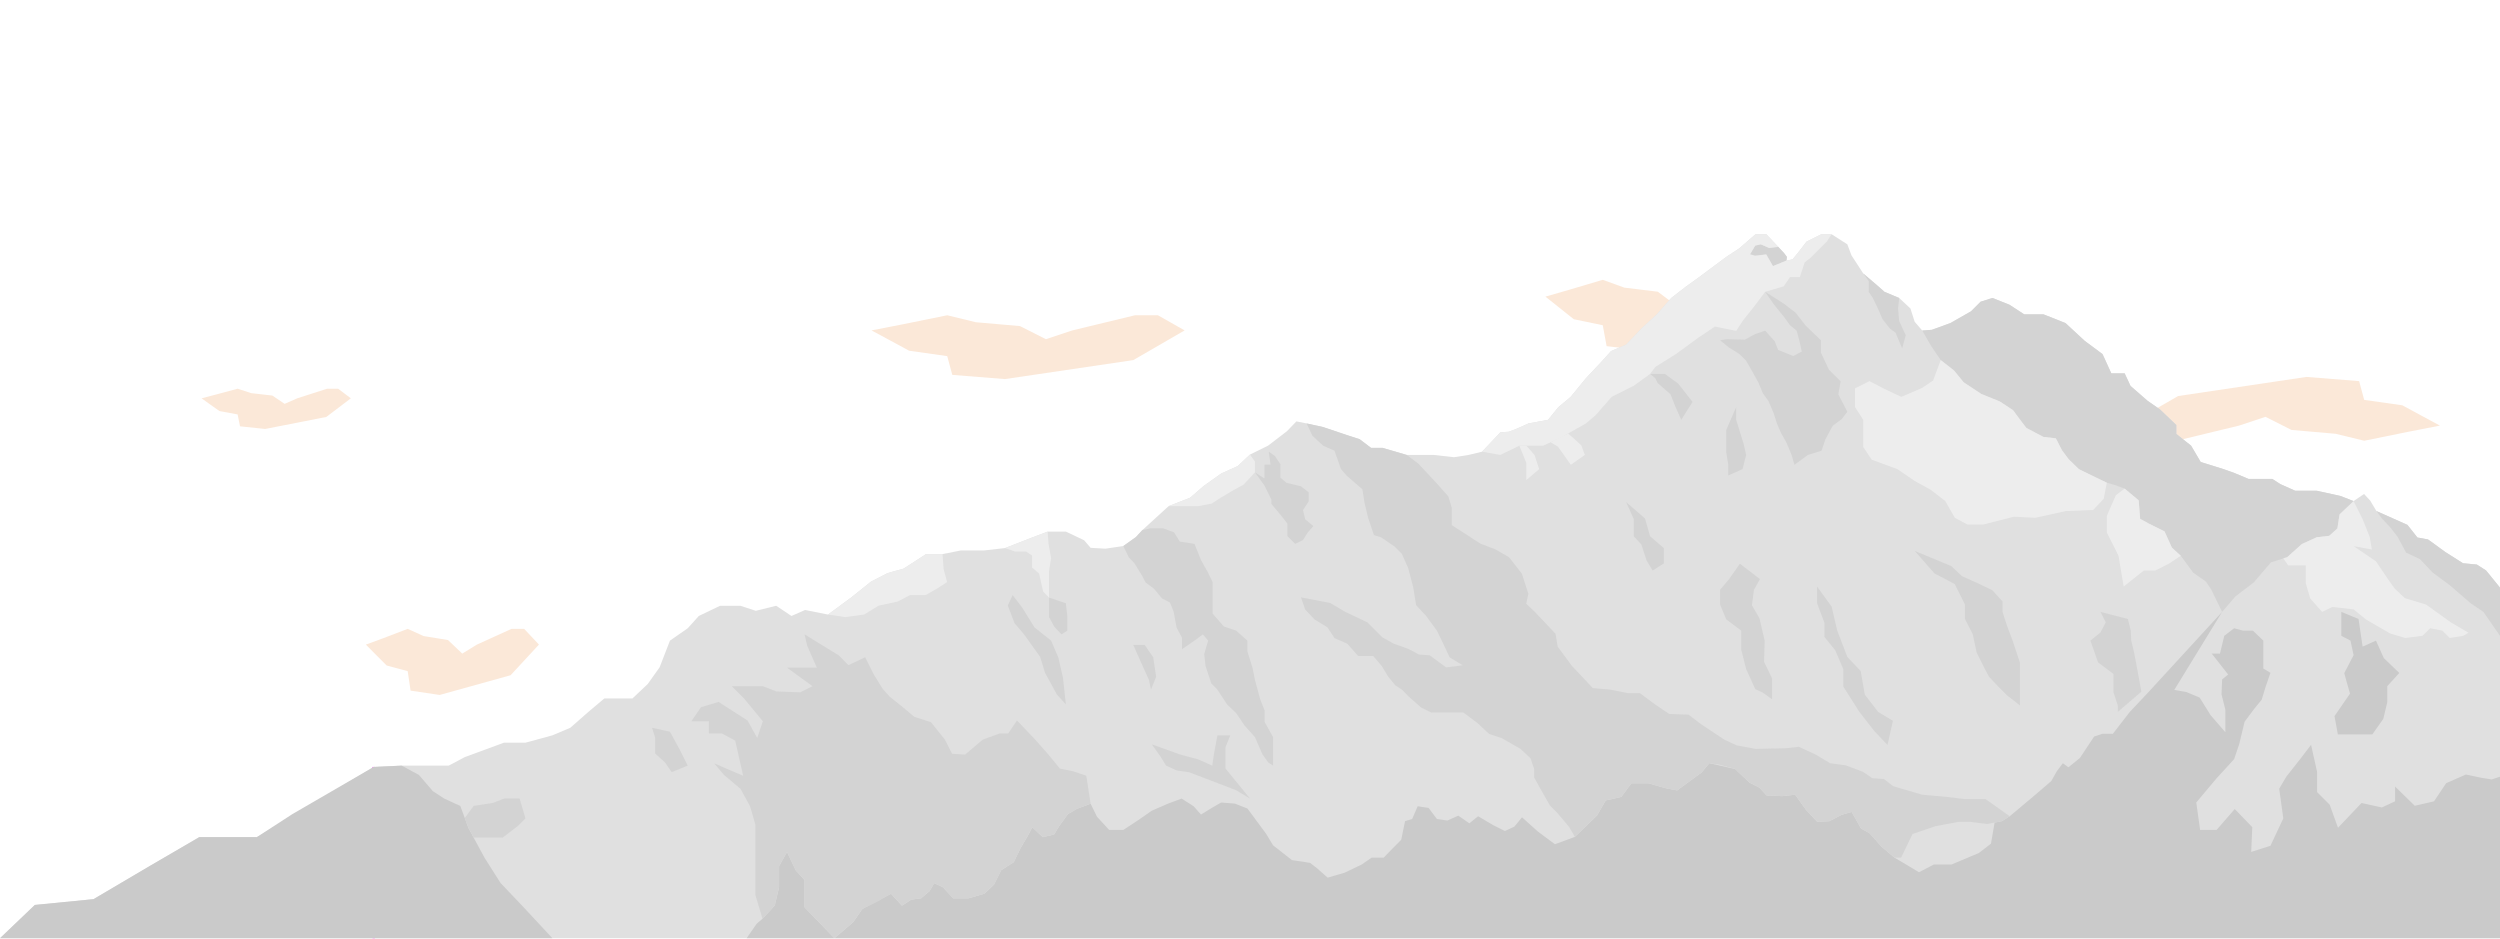
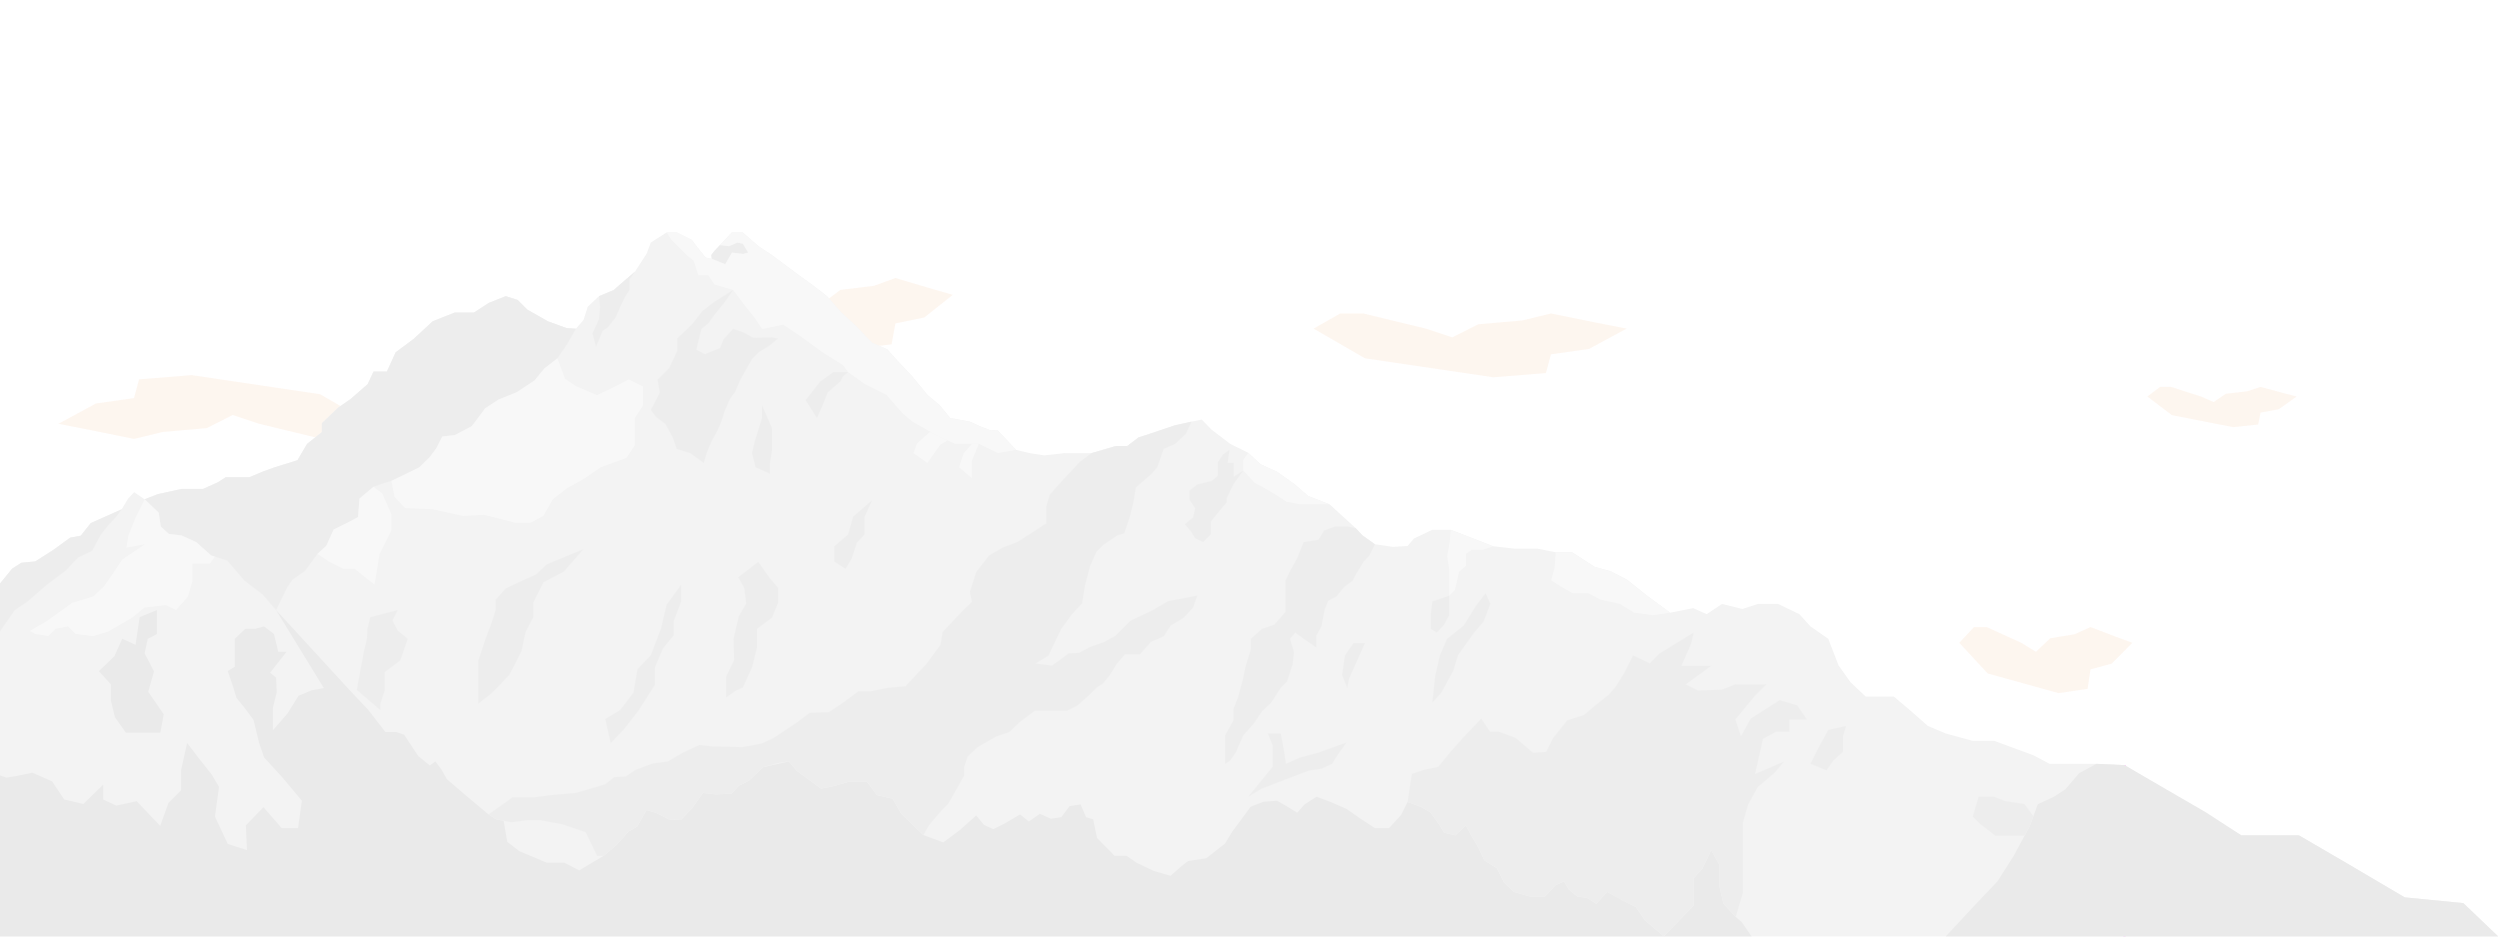
- <svg xmlns="http://www.w3.org/2000/svg" version="1.1" x="0px" y="0px" viewBox="0 0 2080 780.6" style="enable-background:new 0 0 2080 780.6;" xml:space="preserve">
+ <svg xmlns="http://www.w3.org/2000/svg" version="1.1" id="Layer_1" x="0px" y="0px" viewBox="0 0 2080 780.6" style="enable-background:new 0 0 2080 780.6;" xml:space="preserve">
  <style type="text/css">
- 	.st0{fill:#FBE8D8;}
- 	.st1{fill:none;stroke:#FF00FF;stroke-width:2;stroke-miterlimit:10;}
- 	.st2{fill:#E0E0E0;}
- 	.st3{fill:#CACACA;}
- 	.st4{fill:#D3D3D3;}
- 	.st5{fill:#EDEDED;enable-background:new    ;}
+ 	.st0{opacity:0.4;}
+ 	.st1{fill:#FBE8D8;}
+ 	.st2{fill:none;stroke:#FF00FF;stroke-width:2;stroke-miterlimit:10;}
+ 	.st3{fill:#E0E0E0;}
+ 	.st4{fill:#CACACA;}
+ 	.st5{fill:#D3D3D3;}
+ 	.st6{fill:#EDEDED;}
</style>
-   <g id="Layer_6">
-     <polygon class="st0" points="725.1,274.9 740.7,283.3 756.4,291.8 788.1,296.3 792.3,311.9 836.1,315.4 942.9,299.6 985.6,274.9    963.4,262.3 944.3,262.3 892.2,274.9 870.2,282.2 848.6,271.3 811.9,268.1 788.1,262.3 751.7,269.7  " />
-     <polygon class="st0" points="167.7,331.4 175.1,336.7 182.6,342 197.7,344.8 199.7,354.7 220.6,356.9 271.5,346.9 291.9,331.4    281.3,323.4 272.2,323.4 247.3,331.4 236.8,336 226.6,329.1 209,327.1 197.7,323.4 180.3,328.1  " />
-     <polygon class="st0" points="1285.8,246.8 1297.6,256.2 1309.4,265.6 1333.5,270.6 1336.7,288 1369.8,291.9 1450.6,274.2    1482.9,246.8 1466.1,232.8 1451.6,232.8 1412.2,246.8 1395.5,254.9 1379.3,242.7 1351.4,239.3 1333.5,232.8 1305.9,241  " />
-     <polygon class="st0" points="304.4,536.3 313,545 321.7,553.7 339.2,558.4 341.6,574.6 365.8,578.2 424.8,561.8 448.4,536.3    436.1,523.2 425.6,523.2 396.8,536.3 384.6,543.8 372.7,532.5 352.4,529.2 339.2,523.2 319.1,530.9  " />
-     <polygon class="st0" points="2030,354.1 2014.4,345.7 1998.7,337.2 1967,332.7 1962.8,317.1 1919,313.6 1812.2,329.5 1769.5,354.1    1791.8,366.7 1810.8,366.7 1862.9,354.1 1884.9,346.8 1906.5,357.7 1943.2,360.9 1967,366.7 2003.4,359.3  " />
-   </g>
-   <g id="Mids">
-     <line class="st1" x1="310.9" y1="780.6" x2="310.9" y2="638.1" />
-     <polyline class="st2" points="310.9,638.1 334.2,637 351.4,637 373.3,637 386.7,629.9 419.3,617.9 437.2,617.9 459.6,611.8    474.5,605.5 489.4,592.4 502.8,581.1 512,581.1 526.2,581.1 538.9,569.1 548.8,555.2 557.4,533 572.2,522.7 581.4,512.5 599.1,504    616,504 628.8,508.2 645.8,504 658.5,512.5 669.8,507.5 688.9,511.3 708.1,497.2 724.7,483.9 738.5,476.8 751.8,473.1 770.5,461    784.2,461 799.3,458 818.5,458 836.2,456 855.4,448.5 871.6,442.3 886.8,442.3 902,449.5 907.4,455.8 919.7,456.5 934.6,454.3    945,446.9 950.5,441 972.3,421.1 990.2,414.1 1001.4,404.4 1016,394 1029.7,387.8 1040,378.2 1055,370.8 1070.7,358.8    1078.6,350.6 1087.1,352.3 1100.8,355.3 1122.2,362.5 1131.2,365.4 1140.7,372.6 1150.2,372.6 1170.4,378.5 1192.8,378.5    1209.7,380.4 1221.9,378.5 1233.1,375.8 1248.3,359.7 1255.4,359.2 1262.1,356.6 1271.7,352.3 1288,349.3 1296.6,338.7    1306.8,330.2 1319.5,314.7 1332.2,301.2 1340.4,292.1 1352.9,286.7 1366.3,272.7 1378.5,261.5 1390.5,247.9 1402.4,238.7    1413.1,231 1436.2,213.8 1447.1,206.6 1460.6,194.9 1469.6,194.9 1479.5,205.4 1484.1,210.3 1486.7,213.7 1486.3,216.8    1491.4,215.8 1496,210.2 1503.1,201 1515.3,194.9 1523.9,194.9 1537,203.3 1540.4,212.4 1550.2,227.5 1562,237.6 1567.9,242.8    1580.1,247.9 1589.5,256.7 1593,267.7 1599.3,275 1607.3,274.4 1622.7,268.8 1639.9,259 1647.9,251 1657.7,247.9 1671.8,253.5    1684.1,261.5 1700.1,261.5 1718.5,268.8 1734.5,283.6 1749.3,294.6 1756.6,310.6 1767.7,310.6 1772.6,321.1 1786.7,333.4    1797.2,340.7 1810.7,353.6 1810.7,361 1823,370.8 1831,384.4 1850,390.3 1859.2,393.6 1870.9,398.5 1890.6,398.5 1897.3,402.8    1909.6,408.3 1927.5,408.3 1947.1,412.6 1958.2,416.9 1966.9,411 1972,416.5 1977.2,425.2 2003,436.7 2011.3,447.2 2020.1,448.8    2034.4,459.2 2049.2,468.6 2060.7,469.7 2068.4,474.6 2080,488.9 2080,780.6 0,780.6 29,752.9 77.8,748.1 165.8,696.5 213.7,696.5    310.9,638.1  " />
-   </g>
-   <g id="Shadows_Dark">
-     <polygon class="st3" points="621.2,780.6 629.5,768.6 634.4,764.4 644.6,753.4 648.2,738.1 648.2,720.6 654.8,708.9 662.1,724.2    669.4,732.2 669.4,754.9 694.2,780.6 709.9,767.2 717.5,756.2 741.3,743.6 750.4,753.5 758.1,748.5 766.3,747.4 773.4,741.4    777.3,734.8 784.4,738.1 793.1,747.4 805.7,747.4 818.9,743.6 827.1,735.9 833.1,723.9 843.5,717.3 849,705.8 854.5,696.5    858.9,688.3 867.6,696.5 877,694.3 881.3,687.2 888.5,677.3 896.1,672.9 907.4,668.7 912.7,679.5 922.8,690.5 934.6,690.5    946.5,682.7 958.3,674.5 971.6,668.7 983.1,664.4 993.1,670.8 999.2,677.7 1008.2,672.2 1016,667.7 1027.4,668.6 1037.9,672.7    1053.4,693.7 1059.2,703.3 1074.9,715.6 1090,717.9 1095.9,722.5 1104.6,730.2 1118.7,726.1 1132.9,719.3 1141.1,713.6    1151.2,713.6 1155.8,708.8 1165.8,698.7 1169,683.2 1174.9,681.4 1179.5,670.8 1188.6,672.2 1195.5,681.4 1204.2,682.7    1213.3,678.6 1222.5,685 1229.8,679.1 1242.1,686.4 1252.1,691.4 1259.9,687.8 1266.3,680 1279.6,691.9 1293.7,702.4 1310.3,696.3    1328.7,678.5 1335.9,666 1349,663 1357.3,651.7 1371.6,651.7 1385.9,655.8 1395.4,657.6 1415.6,642.8 1422.2,635 1443.6,639.8    1455.5,651.1 1463.8,655.3 1469.8,661.8 1482.9,662.4 1493.6,661.2 1502.5,673.7 1512,683.8 1522.1,683.2 1532.3,677.9    1540.6,675.5 1548.3,689.2 1555.5,693.3 1565.6,704.6 1576.3,713.6 1586.6,719.7 1596.6,725.7 1608.9,719.3 1623.6,719.3    1646.4,709.7 1656.5,701.9 1659.5,684.4 1665.6,683.2 1672.1,679.1 1691.2,663.1 1706.7,649.8 1711.3,641.6 1716.3,635    1720.9,638.4 1730.5,630.6 1742.3,612.8 1749.2,610.5 1757.9,610.5 1772,592.3 1787.1,576.3 1848.8,509.1 1809,574 1819.1,575.8    1830.1,580.4 1839.2,595 1851.5,609.2 1851.5,590.4 1848.3,577.7 1848.8,565.3 1853.8,561.2 1845.6,550.7 1840.1,543.8 1847,543.8    1850.6,529 1858.8,522.7 1866.2,524.7 1874.4,524.7 1883.1,533 1883.1,556.2 1889,559.8 1884.9,571.7 1881.7,582.2 1875.3,590    1867.5,600.5 1863,619.2 1858.8,631.6 1843.8,648 1827.3,667.7 1830.5,690.5 1844.2,690.5 1859.3,673.1 1873.9,688.2 1873,708.8    1889,703.7 1899.7,680.9 1896.3,656.2 1902.2,646.2 1914.1,631.1 1922.8,619.7 1927.8,642.1 1927.8,659 1938.3,669.5 1945.2,688.7    1964.8,668.1 1981.7,671.8 1992.7,666.7 1992.7,654.4 2009.1,670.4 2025.1,666.7 2035.2,651.6 2051.6,644.4 2064.4,647.1    2073.1,648.5 2080,646.2 2080,780.6  " />
-     <polygon class="st3" points="1962.3,611 1973.8,611 1982.9,598.1 1986.2,584.3 1986.2,570.9 1996.2,559.9 1983.3,547.5 1976.8,533    1965.7,538 1962.3,515 1948,509.1 1948,529 1955.6,533 1958.2,545.1 1950.4,560.1 1955.2,577.1 1942.3,595.8 1945.1,611  " />
-     <polygon class="st3" points="310.9,638.1 334.2,637 348.6,644.8 360.1,658.2 369.6,664.4 383,670.6 389.7,688.8 403.1,713.6    416.5,734.7 435.6,754.8 459.6,780.6 0,780.6 29,752.9 77.8,748.1 124.7,720.4 165.8,696.5 213.7,696.5 243.3,677.3  " />
-   </g>
-   <g id="Shadows_Light">
-     <polygon class="st4" points="1958.2,416.9 1946.5,428 1944.7,439.7 1937.9,445.8 1927.5,447 1915.2,452.6 1902.9,463.6    1889.4,467.9 1875.2,484.5 1859.9,496.2 1848.8,509.1 1839.7,490.4 1835.3,483.9 1824.8,476.5 1814.4,462.4 1807,455.6    1800.9,442.1 1787.4,435.4 1780.6,431.7 1779.4,416.3 1767.7,406.5 1759.1,403.4 1752.9,401.6 1743.1,397.3 1729.6,390.3    1721,381.9 1715.5,374.5 1710.5,364.7 1700.1,363.5 1686,356.1 1680.4,349.9 1674.9,341.3 1663.8,334 1648.5,327.8 1633.7,318    1625.7,308.2 1614.7,299.6 1606.7,287.9 1599.3,275 1607.3,274.4 1622.7,268.8 1639.9,259 1647.9,251 1657.7,247.9 1671.8,253.5    1684.1,261.5 1700.1,261.5 1718.5,268.8 1734.5,283.6 1749.3,294.6 1756.6,310.6 1767.7,310.6 1772.6,321.1 1786.7,333.4    1797.2,340.7 1810.7,353.6 1810.7,361 1823,370.8 1831,384.4 1850,390.3 1859.2,393.6 1870.9,398.5 1890.6,398.5 1897.3,402.8    1909.6,408.3 1927.5,408.3 1947.1,412.6  " />
-     <polygon class="st4" points="1977.2,425.2 1981.6,431.2 1988.8,438.9 1994.8,446.6 2001.9,459.8 2013.5,465.3 2023.9,476.3    2038.7,487.3 2055.8,502.1 2066.2,509.1 2080,529 2080,488.9 2068.4,474.6 2060.7,469.7 2049.2,468.6 2034.4,459.2 2020.1,448.8    2011.3,447.2 2003,436.7  " />
-     <polygon class="st4" points="1082.4,497 1085.9,507.1 1093.7,515.4 1104.4,521.9 1110.3,530.9 1121,535.6 1130,545.8 1142.5,545.8    1149.6,554.1 1155,563 1160.9,570.2 1166.3,573.7 1172.2,579.7 1182.3,588.6 1190.7,592.8 1204.4,592.8 1217.5,592.8 1229.4,601.7    1238.9,610.6 1249.6,614.2 1265.1,623.1 1273.4,630.9 1276.4,639.8 1276.4,646.9 1281.7,656.4 1289.5,670.1 1296,676.7 1305.5,688    1310.3,696.3 1328.7,678.5 1335.9,666 1349,663 1357.3,651.7 1371.6,651.7 1385.9,655.8 1395.4,657.6 1415.6,642.8 1422.2,635    1430.5,636.2 1443.6,639.8 1455.5,651.1 1463.8,655.3 1469.8,661.8 1482.9,662.4 1493.6,661.2 1502.5,673.7 1512,683.8    1522.1,683.2 1532.3,677.9 1540.6,675.5 1548.3,689.2 1555.5,693.3 1565.6,704.6 1576.3,713.6 1581.7,713.6 1591.2,693.9    1610.2,687.4 1629.3,683.8 1639.4,683.8 1653.1,685.6 1665.6,683.2 1672.1,679.1 1651.9,664.8 1634,664.8 1619.7,663 1599.3,661.2    1575.1,654.1 1567.4,648.1 1557.8,647.5 1550.1,642.2 1535.8,636.8 1522.7,635 1510.8,627.9 1496.6,621.3 1486.4,622.5    1460.8,623.1 1444.8,620.1 1434.7,615.4 1415,602.3 1404.9,594.6 1388.8,594 1377.2,586.2 1364.4,576.7 1354.3,576.7 1339.4,573.7    1325.2,572.5 1318,564.8 1307.9,554.1 1296,538 1294.2,527.3 1277,509.1 1269.8,502.3 1271.6,494 1266.2,477.3 1255.5,463.6    1244.2,457.1 1231.7,452.3 1207.9,436.9 1207.9,422.6 1205,413 1195.5,402.3 1180,385.7 1170.4,378.5 1150.2,372.6 1140.7,372.6    1131.2,365.4 1122.2,362.5 1113.3,359.5 1100.8,355.3 1087.1,352.3 1091.9,362.5 1100.8,370.8 1110.3,375 1115.7,390.3    1120.5,395.8 1133.5,407.1 1135.3,418.4 1138.3,430.9 1143.1,445.2 1149,447 1160.3,454.7 1166.3,460.7 1171.6,472.6 1175.8,488.6    1178.2,503.5 1186.5,512.4 1195.5,524.7 1200.8,535.6 1206.1,546.9 1216.9,553.5 1203.2,555.3 1189.5,545.2 1180.6,544.6    1171.6,539.8 1159.7,535.6 1150.2,530.3 1137.7,517.8 1119.3,509.1 1106.8,501.7  " />
-     <polygon class="st4" points="1431.1,283.1 1438.6,289.2 1447,294.4 1452.7,300 1457.8,308.9 1463,318.3 1466.7,327.2 1471.4,333.7    1475.6,343.6 1478.4,352.3 1481.7,360 1486.4,368.4 1490.6,378.5 1493,386.7 1504.2,378.5 1515.5,375 1518.7,365.6 1524.8,354.3    1532.3,348.7 1537,342.6 1529.5,328.1 1531.4,317.3 1521.6,307.5 1515,293.4 1515,283.1 1502.3,270.9 1493.9,260.1 1484.1,252.6    1468.6,242.8 1476.1,253.6 1484.1,263.4 1489.2,270.5 1494.8,275.1 1497.2,284 1499.1,292.5 1492,296.2 1479.4,291.1 1476.6,284    1468.6,275.1 1460.2,278 1451.7,282.6 1436.7,282.2  " />
-     <polygon class="st4" points="1550.2,227.5 1554.8,233.9 1554.8,242.8 1558.2,247.9 1562.4,256.6 1566.2,265.5 1572.5,273.5    1577.1,276.8 1582.6,289.9 1585.6,278.9 1580.1,267.1 1579.2,257 1580.1,247.9 1567.9,242.8 1562,237.6  " />
-     <polygon class="st4" points="694.2,780.6 669.4,754.9 669.4,741.7 669.4,732.2 662.1,724.2 654.8,708.9 648.2,720.6 648.2,738.1    644.6,753.4 634.4,764.4 628.5,744.7 628.5,730.1 628.5,718.4 628.5,703 628.5,686.2 624.1,670.9 616.1,656.3 602.2,644.6    594.2,635.1 609.5,641.7 618.3,645.4 611.7,616.2 600.8,610.3 589.8,610.3 589.8,600.1 575.2,600.1 583.2,588.4 597.8,584    621.9,599.4 630,614 634.7,600.1 619,581.1 608.8,570.9 634.7,570.9 646,575.3 665.8,576 676,570.9 654.8,555.5 667.2,555.5    679.6,555.5 671.6,537.3 669.4,527.8 697.9,545.3 705.9,553.4 719.8,546.8 727.1,561.4 734.4,573.1 740.2,579.6 751.2,588.4    760.7,596.4 774.5,600.8 786.2,615.4 792.1,627.1 803,627.8 817.6,615.4 831.5,610.3 838.8,610.3 846.1,599.4 860.7,614.7    871.7,627.1 881.9,639.5 892.8,641.7 903.8,645.4 907.4,668.7 896.1,672.9 888.5,677.3 881.3,687.2 877,694.3 867.6,696.5    858.9,688.3 854.5,696.5 849,705.8 843.5,717.3 833.1,723.9 827.1,735.9 818.9,743.6 805.7,747.4 793.1,747.4 784.4,738.1    777.3,734.8 773.4,741.4 766.3,747.4 758.1,748.5 750.4,753.5 741.3,743.6 729,750.7 717.5,756.2 709.9,767.2  " />
-     <path class="st4" d="M1100.8,370.8" />
-     <polygon class="st4" points="1055.6,375.8 1060.7,379.4 1065.3,386.2 1065.3,397.4 1070.4,401.7 1082.4,404.6 1088.8,409.6    1088.8,417.2 1084.1,424.4 1085.9,432 1092.7,437.7 1088,443.1 1084.1,449.3 1077.6,452.5 1071.1,446 1071.1,435.6 1065.7,428.7    1057.8,419.3 1057.8,415.7 1052,403.9 1044.1,393 1052,398.1 1052,386.6 1057.1,386.6  " />
-     <polygon class="st4" points="934.6,454.3 939.1,463.6 943.9,468.7 950.5,479.5 953.1,484.6 960.1,489.8 966.8,497.9 973.4,501.3    976.4,508.7 979,522.4 983.4,530.5 983.4,540.1 993.8,533 1000.8,527.8 1005.2,533 1001.9,544.2 1003,554.1 1007.8,568.6    1012.6,573.4 1021.1,586.3 1028.5,593.3 1035.2,603.3 1044.1,613.3 1050.4,627.7 1055.2,634.4 1059.2,637 1059.2,627.7    1059.2,613.3 1052.2,600.7 1052.2,591.1 1048.5,581.9 1044.1,565.6 1042.2,556 1037.8,541.9 1037.8,533 1028.5,524.7 1018.2,521.2    1008.9,510.5 1008.9,499.8 1008.9,484.3 1004.9,476.1 999.3,466.1 993.8,452.5 981.6,450.6 976.8,442.9 967.5,439.5 957.5,439.5    950.5,441 945,446.9  " />
-     <polygon class="st4" points="1651.6,557 1654.9,563.1 1662.8,571.5 1669.8,578.5 1680.6,586.9 1680.6,568.7 1680.6,551.4    1674.5,533 1669.8,520.5 1666.1,509.1 1666.1,500.4 1657.7,491.1 1646,485.5 1632.4,479.4 1623.5,471 1593.1,458.4 1609.5,477.1    1626.3,485.9 1634.8,502.8 1634.8,514.9 1641.3,527.6 1644.6,543  " />
-     <polygon class="st4" points="1747.6,509.1 1752,517.8 1747.6,526.2 1739.2,533 1745.6,551.1 1758.4,560.7 1758.4,575.9 1762,586.9    1762,592.3 1781.6,575.5 1778.7,559.5 1775.6,543 1773.2,533 1772.8,524.7 1770.4,515  " />
-     <polygon class="st4" points="1372.9,311.1 1377.2,314.7 1379.2,318.7 1389.9,328.1 1393.7,337.8 1398.8,349.3 1408.2,334.4    1396.2,319.1 1385.2,311.1  " />
-     <polygon class="st4" points="1436.2,357.8 1436.2,376.1 1437.9,386.7 1437.9,395.6 1449.8,390.3 1452.8,378.5 1450.7,369.3    1444.5,349.3 1444.5,338.7  " />
-     <polygon class="st4" points="1352.9,417.7 1359.3,431.8 1359.3,446.2 1365.6,453 1369.9,466.2 1375,474.7 1384.3,468.8 1384.3,456    1372.9,446.2 1368.6,431.3  " />
-     <polygon class="st4" points="844.1,518.5 852,527.8 865.4,546.5 869.4,559.6 879.3,577.8 886.8,586.1 884.4,563.9 880.5,546.9    874.5,533 860.7,522 850.4,505.4 842.5,495.1 838.5,503.8  " />
-     <polyline class="st4" points="872.8,497.2 872.8,513.4 877.3,521.6 883.2,527.8 888,524.7 888,512.5 886.8,501.9 872.8,497.2  " />
-     <polygon class="st4" points="942.9,536.6 948.9,550.1 956,565.9 957.6,573.8 961.9,563.1 959.5,546.9 952.4,536.6  " />
-     <polygon class="st4" points="958.3,619.3 965.9,630 970.2,637 978.9,641 989.6,642.6 1008.2,649.7 1028.7,657.6 1040,664.4    1019.6,639.4 1019.6,621.7 1023.6,611.8 1012.9,611.8 1010.1,626.8 1008.6,637 996.9,631.8 981.7,627.7  " />
-     <polygon class="st4" points="1479.5,205.4 1471.9,206.3 1465,203.3 1460.4,204.3 1456,211.6 1460.1,212.8 1469.5,211.7    1475.1,221.4 1486.3,216.8 1486.7,213.7 1484.1,210.3  " />
-     <polygon class="st4" points="1431.1,490.7 1431.1,503 1436.2,515.3 1448.7,524.7 1448.7,540.5 1452.8,556.7 1460.4,573.4    1466.5,576.2 1474.4,581.8 1474.4,564.5 1467.7,550.7 1468.2,533 1463.8,514.2 1457.6,503.6 1459.3,490.7 1464.3,481.8 1447.6,469    1438.6,481.8  " />
-     <polygon class="st4" points="1511.8,488 1511.8,501.9 1517.9,518.1 1517.9,529.9 1526.9,541 1533.6,556.7 1533.6,571.2 1547,592.3    1559.3,608.1 1570.4,619.8 1574.9,599.7 1562.6,592.3 1551.5,577.9 1548.1,558.3 1537,546.6 1528.6,524.7 1523.9,504.7  " />
-     <polygon class="st4" points="394.1,696.9 404.7,696.9 418.2,696.9 431.1,687 437.2,680.9 432.3,664.4 419.4,664.4 410.2,668    394.1,670.5 386.7,680.6 389.7,688.8  " />
-     <polygon class="st4" points="542.5,605.5 545.1,613.8 545.1,626.9 553.4,634.5 558.8,642.4 572.2,637 565.7,624 557.4,608.8  " />
-   </g>
-   <g id="Highlights">
-     <g>
-       <polygon class="st5" points="1447.1,206.6 1436.2,213.8 1413.1,231 1402.4,238.7 1390.5,247.9 1378.5,261.5 1366.3,272.7     1352.9,286.7 1340.4,292.1 1332.2,301.2 1319.5,314.7 1306.8,330.2 1296.6,338.7 1288,349.3 1271.7,352.3 1262.1,356.6     1255.4,359.2 1248.3,359.7 1233.1,375.8 1248.3,378.5 1264.1,370.8 1283.9,370.8 1298.2,364.3 1319.5,352.3 1327.6,345.4     1340.9,330.2 1359.2,321 1372.9,311.1 1377.2,305.3 1394.3,294.6 1413.1,280.9 1426.8,271.7 1444.5,275.3 1450.2,266.6     1459.9,254.4 1468.6,242.8 1484.1,238.2 1489.3,230.5 1497.5,230.5 1501.5,218.3 1506.6,214.3 1513.2,207.7 1519.9,201     1523.9,194.9 1515.3,194.9 1503.1,201 1496,210.2 1491.4,215.8 1486.3,216.8 1475.1,221.4 1469.5,211.7 1460.1,212.8 1456,211.6     1460.4,204.3 1465,203.3 1471.9,206.3 1479.5,205.4 1469.6,194.9 1460.6,194.9   " />
-       <polygon class="st5" points="972.3,421.1 996.9,421.1 1008.1,419 1015.6,414.1 1026.4,407.7 1034.7,403.2 1044.1,393 1044.1,384     1040,378.2 1029.7,387.8 1016,394 1001.4,404.4 990.2,414.1   " />
-       <polygon class="st5" points="836.2,456 844.6,458.9 853.7,458.9 858.7,462.2 858.7,472.2 864.5,477.2 867.9,492.2 872.8,497.2     872.8,475.1 874.5,464.3 872.4,452.5 871.6,442.3 855.4,448.5   " />
-       <polygon class="st5" points="688.9,511.3 703.1,513.4 718.9,511.3 731,503.9 746.8,500.5 757.2,495.1 770.1,495.1 779.6,489.7     788,484.3 785.1,473.5 784.2,461 770.5,461 751.8,473.1 738.5,476.8 724.7,483.9 708.1,497.2   " />
-       <polygon class="st5" points="1899.7,464.6 1903.8,470.4 1918.4,470.4 1918.4,485.3 1922.1,497.9 1932,509.1 1940.5,505     1958.2,507 1968.6,515.5 1988.7,527.1 2001.2,530.8 2015.5,529 2021.9,522.7 2032.1,524.7 2038.2,530.8 2049.4,529 2053.8,526.4     2039.2,517.9 2018.5,503 2000.9,497.7 1992.4,489.7 1987.3,482.6 1976.8,467 1958.2,454.4 1973.4,457.2 1971.7,447 1965.6,431.7     1958.2,416.9 1946.5,428 1944.7,439.7 1937.9,445.8 1927.5,447 1915.2,452.6 1902.9,463.6   " />
-       <polygon class="st5" points="1557.3,382.5 1578.6,390.3 1593.1,400.2 1606.5,407.6 1618.5,416.9 1626.4,430.8 1636.9,436.4     1650.1,436.4 1675.6,429.9 1693.3,430.8 1718.8,425.2 1741.5,424.3 1750.3,415 1752.9,401.6 1729.6,390.3 1721,381.9     1715.5,374.5 1710.5,364.7 1700.1,363.5 1686,356.1 1674.9,341.3 1663.8,334 1648.5,327.8 1633.7,318 1625.7,308.2 1614.7,299.6     1608.3,316.6 1599.3,322.7 1581.9,330.2 1567.9,323.6 1555.4,317.1 1543.4,323.1 1543.4,338.7 1550.2,349.3 1550.2,371.9   " />
-       <polygon class="st5" points="1766.9,488 1783.6,474.7 1793.2,474.7 1804.5,469 1814.4,462.4 1807,455.6 1800.9,442.1     1787.4,435.4 1780.6,431.7 1779.4,416.3 1767.7,406.5 1760.4,412 1752.9,429.2 1752.9,443.1 1762.6,462.4   " />
-       <polygon class="st5" points="1304.6,360.7 1308.8,364.3 1315.7,370.6 1318.6,378.5 1306.9,386.7 1296.2,371.6 1290.1,368   " />
-       <polygon class="st5" points="1269.9,370.8 1276.7,378.5 1280.6,390.3 1269.9,399.4 1269.9,385.1 1264.1,370.8   " />
+   <g class="st0">
+     <g id="Layer_6">
+       <polygon class="st1" points="1326.8,268.2 1290.4,260.8 1266.6,266.6 1229.9,269.8 1208.3,280.7 1186.3,273.4 1134.2,260.8     1115.1,260.8 1092.9,273.4 1135.6,298.1 1242.4,313.9 1286.2,310.4 1290.4,294.8 1322.1,290.3 1337.8,281.8 1353.4,273.4   " />
+       <polygon class="st1" points="1898.2,326.6 1880.8,321.9 1869.5,325.6 1851.9,327.6 1841.7,334.5 1831.2,329.9 1806.3,321.9     1797.2,321.9 1786.6,329.9 1807,345.4 1857.9,355.4 1878.8,353.2 1880.8,343.3 1895.9,340.5 1903.4,335.2 1910.8,329.9   " />
+       <polygon class="st1" points="772.6,239.5 745,231.3 727.1,237.8 699.2,241.2 683,253.4 666.3,245.3 626.9,231.3 612.4,231.3     595.6,245.3 627.9,272.7 708.7,290.4 741.8,286.5 745,269.1 769.1,264.1 780.9,254.7 792.7,245.3   " />
+       <polygon class="st1" points="1759.4,529.4 1739.3,521.7 1726.1,527.7 1705.8,531 1693.9,542.3 1681.7,534.8 1652.9,521.7     1642.4,521.7 1630.1,534.8 1653.7,560.3 1712.7,576.7 1736.9,573.1 1739.3,556.9 1756.8,552.2 1765.5,543.5 1774.1,534.8   " />
+       <polygon class="st1" points="75.1,357.8 111.5,365.2 135.3,359.4 172,356.2 193.6,345.3 215.6,352.6 267.7,365.2 286.7,365.2     309,352.6 266.3,328 159.5,312.1 115.7,315.6 111.5,331.2 79.8,335.7 64.1,344.2 48.5,352.6   " />
+     </g>
+     <g id="Mids">
+       <line class="st2" x1="1767.6" y1="636.6" x2="1767.6" y2="779.1" />
+       <polyline class="st3" points="1767.6,636.6 1864.8,695 1912.7,695 2000.7,746.6 2049.5,751.4 2078.5,779.1 -1.5,779.1 -1.5,487.4     10.1,473.1 17.8,468.2 29.3,467.1 44.1,457.7 58.4,447.3 67.2,445.7 75.5,435.2 101.3,423.7 106.5,415 111.6,409.5 120.3,415.4     131.4,411.1 151,406.8 168.9,406.8 181.2,401.3 187.9,397 207.6,397 219.3,392.1 228.5,388.8 247.5,382.9 255.5,369.3     267.8,359.5 267.8,352.1 281.3,339.2 291.8,331.9 305.9,319.6 310.8,309.1 321.9,309.1 329.2,293.1 344,282.1 360,267.3     378.4,260 394.4,260 406.7,252 420.8,246.4 430.6,249.5 438.6,257.5 455.8,267.3 471.2,272.9 479.2,273.5 485.5,266.2 489,255.2     498.4,246.4 510.6,241.3 516.5,236.1 528.3,226 538.1,210.9 541.5,201.8 554.6,193.4 563.2,193.4 575.4,199.5 582.5,208.7     587.1,214.3 592.2,215.3 591.8,212.2 594.4,208.8 599,203.9 608.9,193.4 617.9,193.4 631.4,205.1 642.3,212.3 665.4,229.5     676.1,237.2 688,246.4 700,260 712.2,271.2 725.6,285.2 738.1,290.6 746.3,299.7 759,313.2 771.7,328.7 781.9,337.2 790.5,347.8     806.8,350.8 816.4,355.1 823.1,357.7 830.2,358.2 845.4,374.3 856.6,377 868.8,378.9 885.7,377 908.1,377 928.3,371.1     937.8,371.1 947.3,363.9 956.3,361 977.7,353.8 991.4,350.8 999.9,349.1 1007.8,357.3 1023.5,369.3 1038.5,376.7 1048.8,386.3     1062.5,392.5 1077.1,402.9 1088.3,412.6 1106.2,419.6 1128,439.5 1133.5,445.4 1143.9,452.8 1158.8,455 1171.1,454.3 1176.5,448     1191.7,440.8 1206.9,440.8 1223.1,447 1242.3,454.5 1260,456.5 1279.2,456.5 1294.3,459.5 1308,459.5 1326.7,471.6 1340,475.3     1353.8,482.4 1370.4,495.7 1389.6,509.8 1408.7,506 1420,511 1432.7,502.5 1449.7,506.7 1462.5,502.5 1479.4,502.5 1497.1,511     1506.3,521.2 1521.1,531.5 1529.7,553.7 1539.6,567.6 1552.3,579.6 1566.5,579.6 1575.7,579.6 1589.1,590.9 1604,604     1618.9,610.3 1641.3,616.4 1659.2,616.4 1691.8,628.4 1705.2,635.5 1727.1,635.5 1744.3,635.5 1767.6,636.6   " />
+     </g>
+     <g id="Shadows_Dark">
+       <polygon class="st4" points="-1.5,779.1 -1.5,644.7 5.4,647 14.1,645.6 26.9,642.9 43.3,650.1 53.4,665.2 69.4,668.9 85.8,652.9     85.8,665.2 96.8,670.3 113.7,666.6 133.3,687.2 140.2,668 150.7,657.5 150.7,640.6 155.7,618.2 164.4,629.6 176.3,644.7     182.2,654.7 178.8,679.4 189.5,702.2 205.5,707.3 204.6,686.7 219.2,671.6 234.3,689 248,689 251.2,666.2 234.7,646.5     219.7,630.1 215.5,617.7 211,599 203.2,588.5 196.8,580.7 193.6,570.2 189.5,558.3 195.4,554.7 195.4,531.5 204.1,523.2     212.3,523.2 219.7,521.2 227.9,527.5 231.5,542.3 238.4,542.3 232.9,549.2 224.7,559.7 229.7,563.8 230.2,576.2 227,588.9     227,607.7 239.3,593.5 248.4,578.9 259.4,574.3 269.5,572.5 229.7,507.6 291.4,574.8 306.5,590.8 320.6,609 329.3,609     336.2,611.3 348,629.1 357.6,636.9 362.2,633.5 367.2,640.1 371.8,648.3 387.3,661.6 406.4,677.6 412.9,681.7 419,682.9     422,700.4 432.1,708.2 454.9,717.8 469.6,717.8 481.9,724.2 491.9,718.2 502.2,712.1 512.9,703.1 523,691.8 530.2,687.7     537.9,674 546.2,676.4 556.4,681.7 566.5,682.3 576,672.2 584.9,659.7 595.6,660.9 608.7,660.3 614.7,653.8 623,649.6     634.9,638.3 656.3,633.5 662.9,641.3 683.1,656.1 692.6,654.3 706.9,650.2 721.2,650.2 729.5,661.5 742.6,664.5 749.8,677     768.2,694.8 784.8,700.9 798.9,690.4 812.2,678.5 818.6,686.3 826.4,689.9 836.4,684.9 848.7,677.6 856,683.5 865.2,677.1     874.3,681.2 883,679.9 889.9,670.7 899,669.3 903.6,679.9 909.5,681.7 912.7,697.2 922.7,707.3 927.3,712.1 937.4,712.1     945.6,717.8 959.8,724.6 973.9,728.7 982.6,721 988.5,716.4 1003.6,714.1 1019.3,701.8 1025.1,692.2 1040.6,671.2 1051.1,667.1     1062.5,666.2 1070.3,670.7 1079.3,676.2 1085.4,669.3 1095.4,662.9 1106.9,667.2 1120.2,673 1132,681.2 1143.9,689 1155.7,689     1165.8,678 1171.1,667.2 1182.4,671.4 1190,675.8 1197.2,685.7 1201.5,692.8 1210.9,695 1219.6,686.8 1224,695 1229.5,704.3     1235,715.8 1245.4,722.4 1251.4,734.4 1259.6,742.1 1272.8,745.9 1285.4,745.9 1294.1,736.6 1301.2,733.3 1305.1,739.9     1312.2,745.9 1320.4,747 1328.1,752 1337.2,742.1 1361,754.7 1368.6,765.7 1384.3,779.1 1409.1,753.4 1409.1,730.7 1416.4,722.7     1423.7,707.4 1430.3,719.1 1430.3,736.6 1433.9,751.9 1444.1,762.9 1449,767.1 1457.3,779.1   " />
+       <polygon class="st4" points="133.4,609.5 136.2,594.3 123.3,575.6 128.1,558.6 120.3,543.6 122.9,531.5 130.5,527.5 130.5,507.6     116.2,513.5 112.8,536.5 101.7,531.5 95.2,546 82.3,558.4 92.3,569.4 92.3,582.8 95.6,596.6 104.7,609.5 116.2,609.5   " />
+       <polygon class="st4" points="1835.2,675.8 1864.8,695 1912.7,695 1953.8,718.9 2000.7,746.6 2049.5,751.4 2078.5,779.1     1618.9,779.1 1642.9,753.3 1662,733.2 1675.4,712.1 1688.8,687.3 1695.5,669.1 1708.9,662.9 1718.4,656.7 1729.9,643.3     1744.3,635.5 1767.6,636.6   " />
+     </g>
+     <g id="Shadows_Light">
+       <polygon class="st5" points="131.4,411.1 151,406.8 168.9,406.8 181.2,401.3 187.9,397 207.6,397 219.3,392.1 228.5,388.8     247.5,382.9 255.5,369.3 267.8,359.5 267.8,352.1 281.3,339.2 291.8,331.9 305.9,319.6 310.8,309.1 321.9,309.1 329.2,293.1     344,282.1 360,267.3 378.4,260 394.4,260 406.7,252 420.8,246.4 430.6,249.5 438.6,257.5 455.8,267.3 471.2,272.9 479.2,273.5     471.8,286.4 463.8,298.1 452.8,306.7 444.8,316.5 430,326.3 414.7,332.5 403.6,339.8 398.1,348.4 392.5,354.6 378.4,362     368,363.2 363,373 357.5,380.4 348.9,388.8 335.4,395.8 325.6,400.1 319.4,401.9 310.8,405 299.1,414.8 297.9,430.2 291.1,433.9     277.6,440.6 271.5,454.1 264.1,460.9 253.7,475 243.2,482.4 238.8,488.9 229.7,507.6 218.6,494.7 203.3,483 189.1,466.4     175.6,462.1 163.3,451.1 151,445.5 140.6,444.3 133.8,438.2 132,426.5 120.3,415.4   " />
+       <polygon class="st5" points="75.5,435.2 67.2,445.7 58.4,447.3 44.1,457.7 29.3,467.1 17.8,468.2 10.1,473.1 -1.5,487.4     -1.5,527.5 12.3,507.6 22.7,500.6 39.8,485.8 54.6,474.8 65,463.8 76.6,458.3 83.7,445.1 89.7,437.4 96.9,429.7 101.3,423.7   " />
+       <polygon class="st5" points="971.7,500.2 959.2,507.6 940.8,516.3 928.3,528.8 918.8,534.1 906.9,538.3 897.9,543.1 889,543.7     875.3,553.8 861.6,552 872.4,545.4 877.7,534.1 883,523.2 892,510.9 900.3,502 902.7,487.1 906.9,471.1 912.2,459.2 918.2,453.2     929.5,445.5 935.4,443.7 940.2,429.4 943.2,416.9 945,405.6 958,394.3 962.8,388.8 968.2,373.5 977.7,369.3 986.6,361     991.4,350.8 977.7,353.8 965.2,358 956.3,361 947.3,363.9 937.8,371.1 928.3,371.1 908.1,377 898.5,384.2 883,400.8 873.5,411.5     870.6,421.1 870.6,435.4 846.8,450.8 834.3,455.6 823,462.1 812.3,475.8 806.9,492.5 808.7,500.8 801.5,507.6 784.3,525.8     782.5,536.5 770.6,552.6 760.5,563.3 753.3,571 739.1,572.2 724.2,575.2 714.1,575.2 701.3,584.7 689.7,592.5 673.6,593.1     663.5,600.8 643.8,613.9 633.7,618.6 617.7,621.6 592.1,621 581.9,619.8 567.7,626.4 555.8,633.5 542.7,635.3 528.4,640.7     520.7,646 511.1,646.6 503.4,652.6 479.2,659.7 458.8,661.5 444.5,663.3 426.6,663.3 406.4,677.6 412.9,681.7 425.4,684.1     439.1,682.3 449.2,682.3 468.3,685.9 487.3,692.4 496.8,712.1 502.2,712.1 512.9,703.1 523,691.8 530.2,687.7 537.9,674     546.2,676.4 556.4,681.7 566.5,682.3 576,672.2 584.9,659.7 595.6,660.9 608.7,660.3 614.7,653.8 623,649.6 634.9,638.3     648,634.7 656.3,633.5 662.9,641.3 683.1,656.1 692.6,654.3 706.9,650.2 721.2,650.2 729.5,661.5 742.6,664.5 749.8,677     768.2,694.8 773,686.5 782.5,675.2 789,668.6 796.8,654.9 802.1,645.4 802.1,638.3 805.1,629.4 813.4,621.6 828.9,612.7     839.6,609.1 849.1,600.2 861,591.3 874.1,591.3 887.8,591.3 896.2,587.1 906.3,578.2 912.2,572.2 917.6,568.7 923.5,561.5     928.9,552.6 936,544.3 948.5,544.3 957.5,534.1 968.2,529.4 974.1,520.4 984.8,513.9 992.6,505.6 996.1,495.5   " />
+       <polygon class="st5" points="641.8,280.7 626.8,281.1 618.3,276.5 609.9,273.6 601.9,282.5 599.1,289.6 586.5,294.7 579.4,291     581.3,282.5 583.7,273.6 589.3,269 594.4,261.9 602.4,252.1 609.9,241.3 594.4,251.1 584.6,258.6 576.2,269.4 563.5,281.6     563.5,291.9 556.9,306 547.1,315.8 549,326.6 541.5,341.1 546.2,347.2 553.7,352.8 559.8,364.1 563,373.5 574.3,377 585.5,385.2     587.9,377 592.1,366.9 596.8,358.5 600.1,350.8 602.9,342.1 607.1,332.2 611.8,325.7 615.5,316.8 620.7,307.4 625.8,298.5     631.5,292.9 639.9,287.7 647.4,281.6   " />
+       <polygon class="st5" points="516.5,236.1 510.6,241.3 498.4,246.4 499.3,255.5 498.4,265.6 492.9,277.4 495.9,288.4 501.4,275.3     506,272 512.3,264 516.1,255.1 520.3,246.4 523.7,241.3 523.7,232.4 528.3,226   " />
+       <polygon class="st5" points="1368.6,765.7 1361,754.7 1349.5,749.2 1337.2,742.1 1328.1,752 1320.4,747 1312.2,745.9     1305.1,739.9 1301.2,733.3 1294.1,736.6 1285.4,745.9 1272.8,745.9 1259.6,742.1 1251.4,734.4 1245.4,722.4 1235,715.8     1229.5,704.3 1224,695 1219.6,686.8 1210.9,695 1201.5,692.8 1197.2,685.7 1190,675.8 1182.4,671.4 1171.1,667.2 1174.7,643.9     1185.7,640.2 1196.6,638 1206.8,625.6 1217.8,613.2 1232.4,597.9 1239.7,608.8 1247,608.8 1260.9,613.9 1275.5,626.3     1286.4,625.6 1292.3,613.9 1304,599.3 1317.8,594.9 1327.3,586.9 1338.3,578.1 1344.1,571.6 1351.4,559.9 1358.7,545.3     1372.6,551.9 1380.6,543.8 1409.1,526.3 1406.9,535.8 1398.9,554 1411.3,554 1423.7,554 1402.5,569.4 1412.7,574.5 1432.5,573.8     1443.8,569.4 1469.7,569.4 1459.5,579.6 1443.8,598.6 1448.5,612.5 1456.6,597.9 1480.7,582.5 1495.3,586.9 1503.3,598.6     1488.7,598.6 1488.7,608.8 1477.7,608.8 1466.8,614.7 1460.2,643.9 1469,640.2 1484.3,633.6 1476.3,643.1 1462.4,654.8     1454.4,669.4 1450,684.7 1450,701.5 1450,716.9 1450,728.6 1450,743.2 1444.1,762.9 1433.9,751.9 1430.3,736.6 1430.3,719.1     1423.7,707.4 1416.4,722.7 1409.1,730.7 1409.1,740.2 1409.1,753.4 1384.3,779.1   " />
+       <path class="st5" d="M977.7,369.3" />
+       <polygon class="st5" points="1021.4,385.1 1026.5,385.1 1026.5,396.6 1034.4,391.5 1026.5,402.4 1020.7,414.2 1020.7,417.8     1012.8,427.2 1007.4,434.1 1007.4,444.5 1000.9,451 994.4,447.8 990.5,441.6 985.8,436.2 992.6,430.5 994.4,422.9 989.7,415.7     989.7,408.1 996.1,403.1 1008.1,400.2 1013.2,395.9 1013.2,384.7 1017.8,377.9 1022.9,374.3   " />
+       <polygon class="st5" points="1133.5,445.4 1128,439.5 1121,438 1111,438 1101.7,441.4 1096.9,449.1 1084.7,451 1079.2,464.6     1073.6,474.6 1069.6,482.8 1069.6,498.3 1069.6,509 1060.3,519.7 1050,523.2 1040.7,531.5 1040.7,540.4 1036.3,554.5     1034.4,564.1 1030,580.4 1026.3,589.6 1026.3,599.2 1019.3,611.8 1019.3,626.2 1019.3,635.5 1023.3,632.9 1028.1,626.2     1034.4,611.8 1043.3,601.8 1050,591.8 1057.4,584.8 1065.9,571.9 1070.7,567.1 1075.5,552.6 1076.6,542.7 1073.3,531.5     1077.7,526.3 1084.7,531.5 1095.1,538.6 1095.1,529 1099.5,520.9 1102.1,507.2 1105.1,499.8 1111.7,496.4 1118.4,488.3     1125.4,483.1 1128,478 1134.6,467.2 1139.4,462.1 1143.9,452.8   " />
+       <polygon class="st5" points="433.9,541.5 437.2,526.1 443.7,513.4 443.7,501.3 452.2,484.4 469,475.6 485.4,456.9 455,469.5     446.1,477.9 432.5,484 420.8,489.6 412.4,498.9 412.4,507.6 408.7,519 404,531.5 397.9,549.9 397.9,567.2 397.9,585.4 408.7,577     415.7,570 423.6,561.6 426.9,555.5   " />
+       <polygon class="st5" points="308.1,513.5 305.7,523.2 305.3,531.5 302.9,541.5 299.8,558 296.9,574 316.5,590.8 316.5,585.4     320.1,574.4 320.1,559.2 332.9,549.6 339.3,531.5 330.9,524.7 326.5,516.3 330.9,507.6   " />
+       <polygon class="st5" points="693.3,309.6 682.3,317.6 670.3,332.9 679.7,347.8 684.8,336.3 688.6,326.6 699.3,317.2 701.3,313.2     705.6,309.6   " />
+       <polygon class="st5" points="634,337.2 634,347.8 627.8,367.8 625.7,377 628.7,388.8 640.6,394.1 640.6,385.2 642.3,374.6     642.3,356.3   " />
+       <polygon class="st5" points="709.9,429.8 705.6,444.7 694.2,454.5 694.2,467.3 703.5,473.2 708.6,464.7 712.9,451.5 719.2,444.7     719.2,430.3 725.6,416.2   " />
+       <polygon class="st5" points="1240,502.3 1236,493.6 1228.1,503.9 1217.8,520.5 1204,531.5 1198,545.4 1194.1,562.4 1191.7,584.6     1199.2,576.3 1209.1,558.1 1213.1,545 1226.5,526.3 1234.4,517   " />
+       <polyline class="st5" points="1205.7,495.7 1191.7,500.4 1190.5,511 1190.5,523.2 1195.3,526.3 1201.2,520.1 1205.7,511.9     1205.7,495.7   " />
+       <polygon class="st5" points="1126.1,535.1 1119,545.4 1116.6,561.6 1120.9,572.3 1122.5,564.4 1129.6,548.6 1135.6,535.1   " />
+       <polygon class="st5" points="1096.8,626.2 1081.6,630.3 1069.9,635.5 1068.4,625.3 1065.6,610.3 1054.9,610.3 1058.9,620.2     1058.9,637.9 1038.5,662.9 1049.8,656.1 1070.3,648.2 1088.9,641.1 1099.6,639.5 1108.3,635.5 1112.6,628.5 1120.2,617.8   " />
+       <polygon class="st5" points="594.4,208.8 591.8,212.2 592.2,215.3 603.4,219.9 609,210.2 618.4,211.3 622.5,210.1 618.1,202.8     613.5,201.8 606.6,204.8 599,203.9   " />
+       <polygon class="st5" points="639.9,480.3 630.9,467.5 614.2,480.3 619.2,489.2 620.9,502.1 614.7,512.7 610.3,531.5 610.8,549.2     604.1,563 604.1,580.3 612,574.7 618.1,571.9 625.7,555.2 629.8,539 629.8,523.2 642.3,513.8 647.4,501.5 647.4,489.2   " />
+       <polygon class="st5" points="554.6,503.2 549.9,523.2 541.5,545.1 530.4,556.8 527,576.4 515.9,590.8 503.6,598.2 508.1,618.3     519.2,606.6 531.5,590.8 544.9,569.7 544.9,555.2 551.6,539.5 560.6,528.4 560.6,516.6 566.7,500.4 566.7,486.5   " />
+       <polygon class="st5" points="1688.8,687.3 1691.8,679.1 1684.4,669 1668.3,666.5 1659.1,662.9 1646.2,662.9 1641.3,679.4     1647.4,685.5 1660.3,695.4 1673.8,695.4 1684.4,695.4   " />
+       <polygon class="st5" points="1521.1,607.3 1512.8,622.5 1506.3,635.5 1519.7,640.9 1525.1,633 1533.4,625.4 1533.4,612.3     1536,604   " />
+     </g>
+     <g id="Highlights">
+       <g>
+         <polygon class="st6" points="617.9,193.4 608.9,193.4 599,203.9 606.6,204.8 613.5,201.8 618.1,202.8 622.5,210.1 618.4,211.3      609,210.2 603.4,219.9 592.2,215.3 587.1,214.3 582.5,208.7 575.4,199.5 563.2,193.4 554.6,193.4 558.6,199.5 565.3,206.2      571.9,212.8 577,216.8 581,229 589.2,229 594.4,236.7 609.9,241.3 618.6,252.9 628.3,265.1 634,273.8 651.7,270.2 665.4,279.4      684.2,293.1 701.3,303.8 705.6,309.6 719.3,319.5 737.6,328.7 750.9,343.9 759,350.8 780.3,362.8 794.6,369.3 814.4,369.3      830.2,377 845.4,374.3 830.2,358.2 823.1,357.7 816.4,355.1 806.8,350.8 790.5,347.8 781.9,337.2 771.7,328.7 759,313.2      746.3,299.7 738.1,290.6 725.6,285.2 712.2,271.2 700,260 688,246.4 676.1,237.2 665.4,229.5 642.3,212.3 631.4,205.1    " />
+         <polygon class="st6" points="1088.3,412.6 1077.1,402.9 1062.5,392.5 1048.8,386.3 1038.5,376.7 1034.4,382.5 1034.4,391.5      1043.8,401.7 1052.1,406.2 1062.9,412.6 1070.4,417.5 1081.6,419.6 1106.2,419.6    " />
+         <polygon class="st6" points="1223.1,447 1206.9,440.8 1206.1,451 1204,462.8 1205.7,473.6 1205.7,495.7 1210.6,490.7 1214,475.7      1219.8,470.7 1219.8,460.7 1224.8,457.4 1233.9,457.4 1242.3,454.5    " />
+         <polygon class="st6" points="1370.4,495.7 1353.8,482.4 1340,475.3 1326.7,471.6 1308,459.5 1294.3,459.5 1293.4,472      1290.5,482.8 1298.9,488.2 1308.4,493.6 1321.3,493.6 1331.7,499 1347.5,502.4 1359.6,509.8 1375.4,511.9 1389.6,509.8    " />
+         <polygon class="st6" points="175.6,462.1 163.3,451.1 151,445.5 140.6,444.3 133.8,438.2 132,426.5 120.3,415.4 112.9,430.2      106.8,445.5 105.1,455.7 120.3,452.9 101.7,465.5 91.2,481.1 86.1,488.2 77.6,496.2 60,501.5 39.3,516.4 24.7,524.9 29.1,527.5      40.3,529.3 46.4,523.2 56.6,521.2 63,527.5 77.3,529.3 89.8,525.6 109.9,514 120.3,505.5 138,503.5 146.5,507.6 156.4,496.4      160.1,483.8 160.1,468.9 174.7,468.9 178.8,463.1    " />
+         <polygon class="st6" points="528.3,370.4 528.3,347.8 535.1,337.2 535.1,321.6 523.1,315.6 510.6,322.1 496.6,328.7 479.2,321.2      470.2,315.1 463.8,298.1 452.8,306.7 444.8,316.5 430,326.3 414.7,332.5 403.6,339.8 392.5,354.6 378.4,362 368,363.2 363,373      357.5,380.4 348.9,388.8 325.6,400.1 328.2,413.5 337,422.8 359.7,423.7 385.2,429.3 402.9,428.4 428.4,434.9 441.6,434.9      452.1,429.3 460,415.4 472,406.1 485.4,398.7 499.9,388.8 521.2,381    " />
+         <polygon class="st6" points="315.9,460.9 325.6,441.6 325.6,427.7 318.1,410.5 310.8,405 299.1,414.8 297.9,430.2 291.1,433.9      277.6,440.6 271.5,454.1 264.1,460.9 274,467.5 285.3,473.2 294.9,473.2 311.6,486.5    " />
+         <polygon class="st6" points="788.4,366.5 782.3,370.1 771.6,385.2 759.9,377 762.8,369.1 769.7,362.8 773.9,359.2    " />
+         <polygon class="st6" points="814.4,369.3 808.6,383.6 808.6,397.9 797.9,388.8 801.8,377 808.6,369.3    " />
+       </g>
    </g>
  </g>
</svg>
